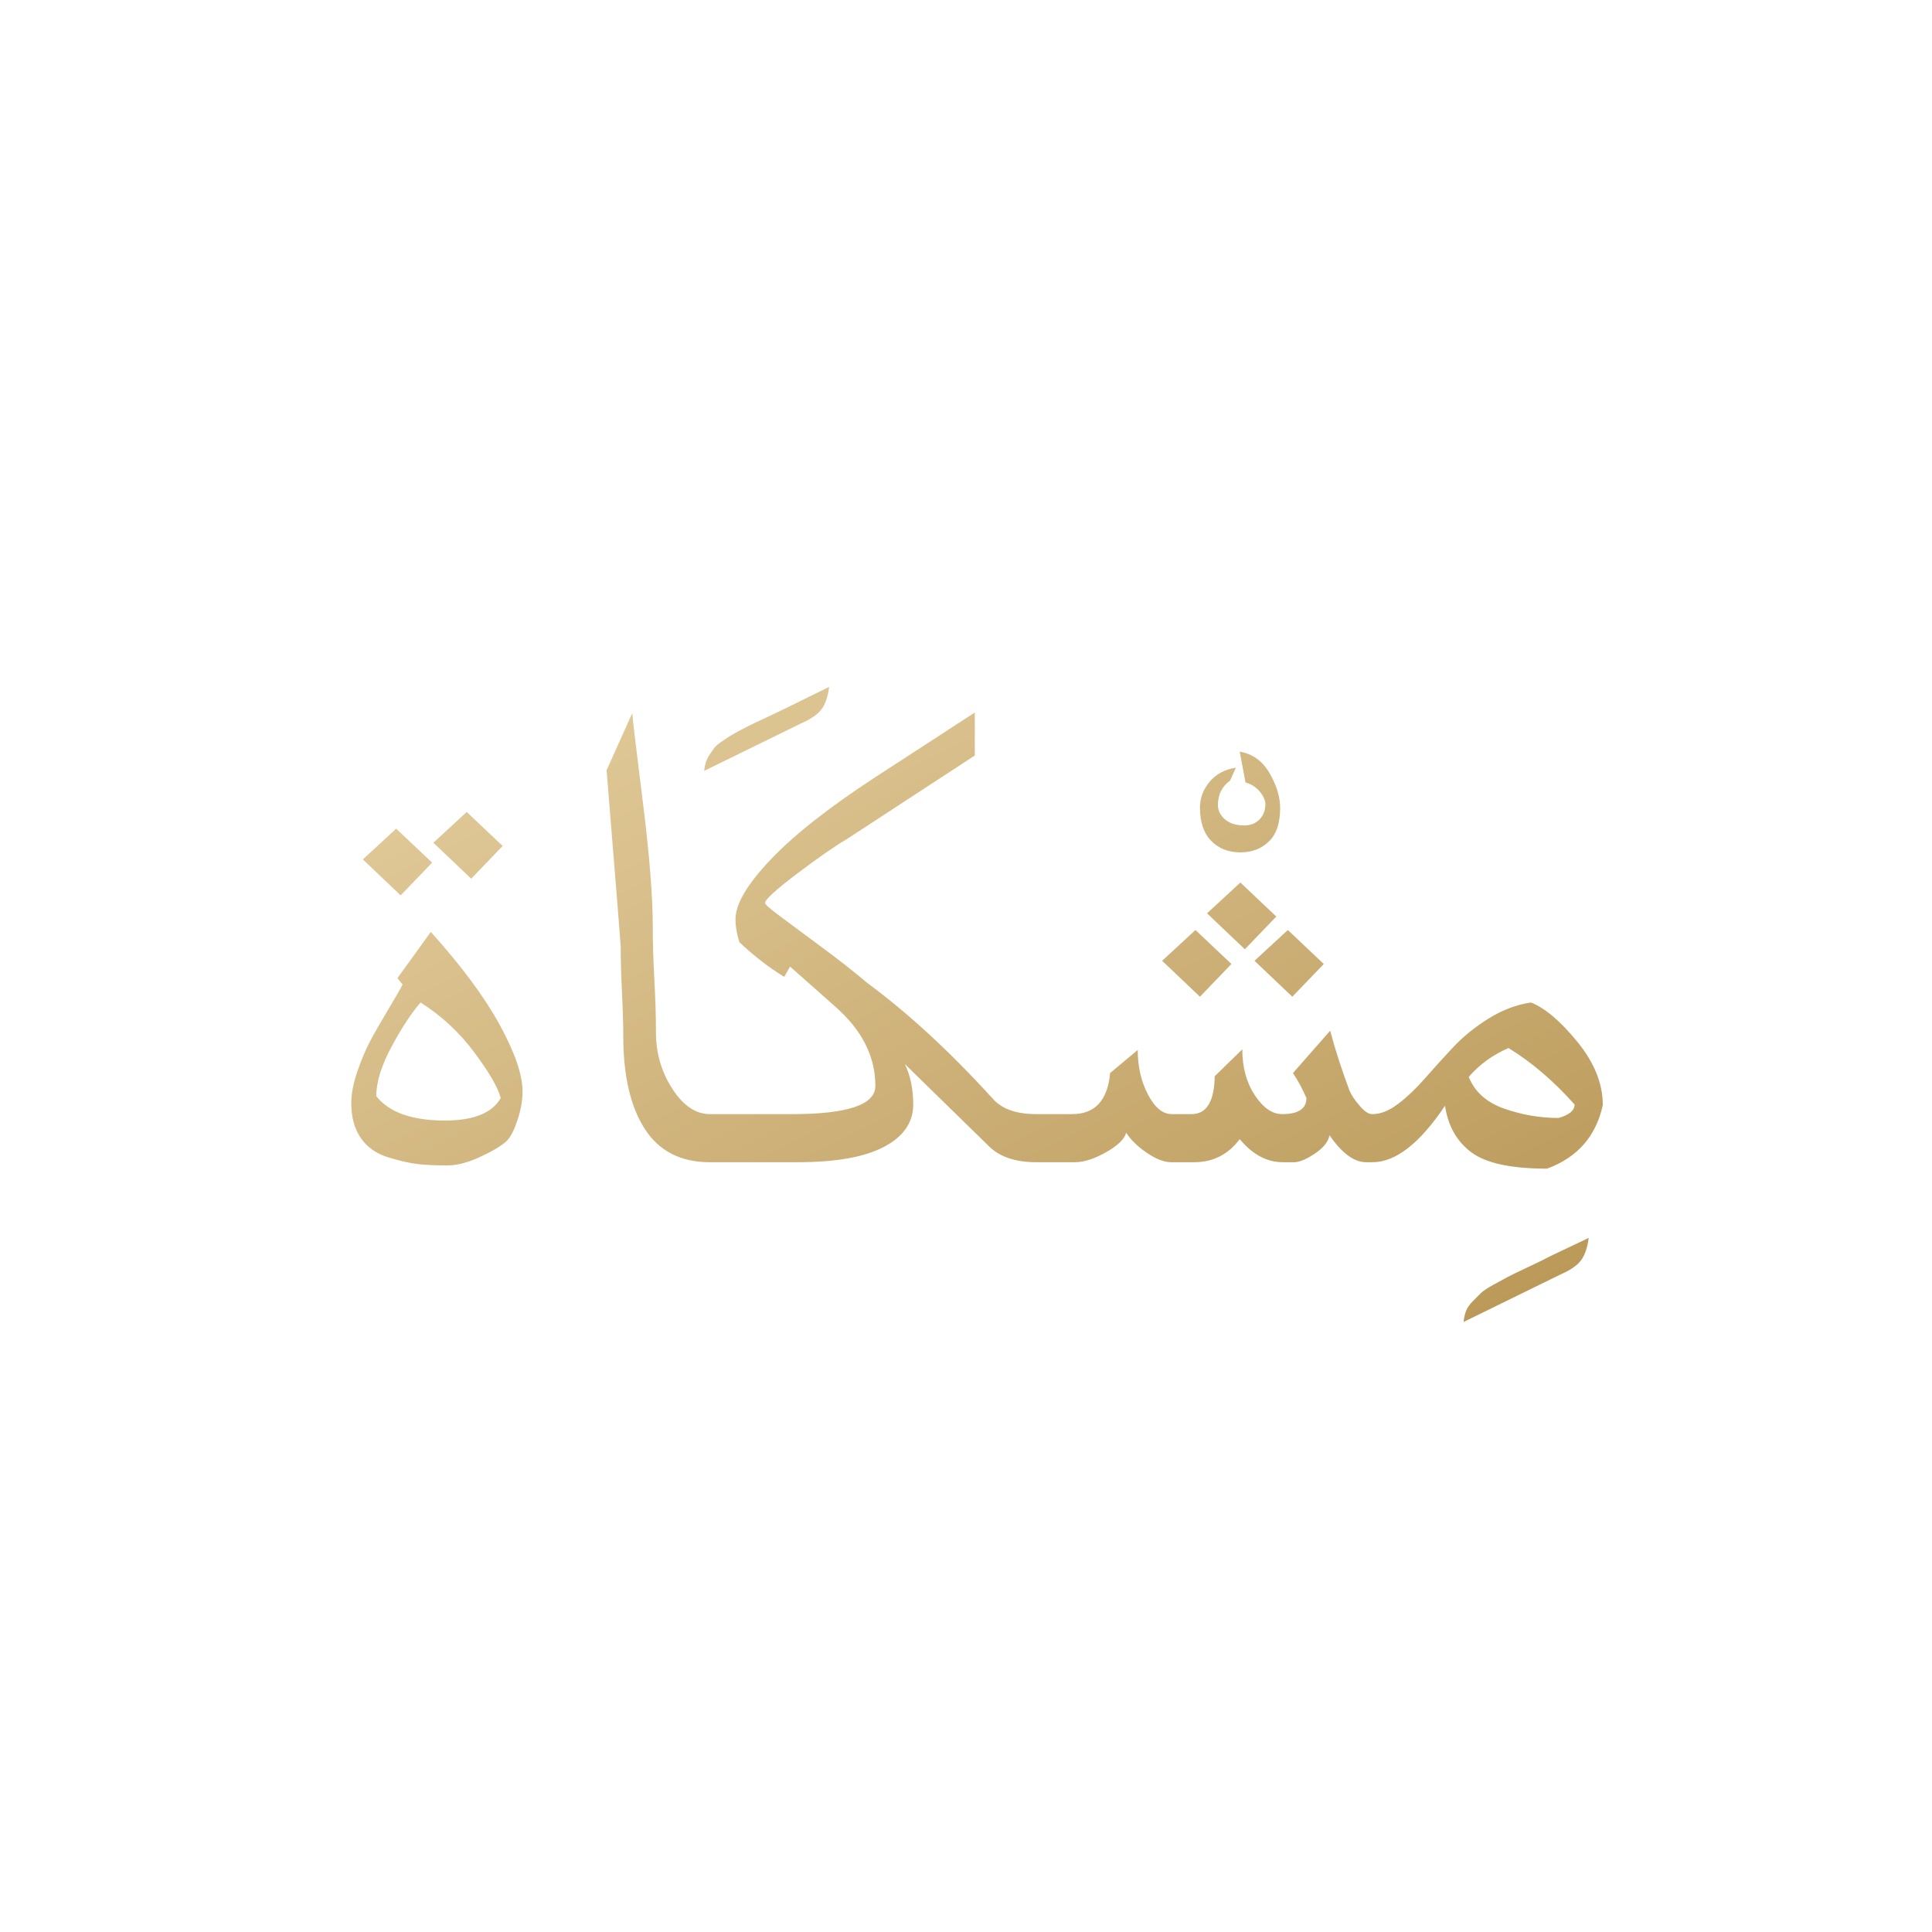
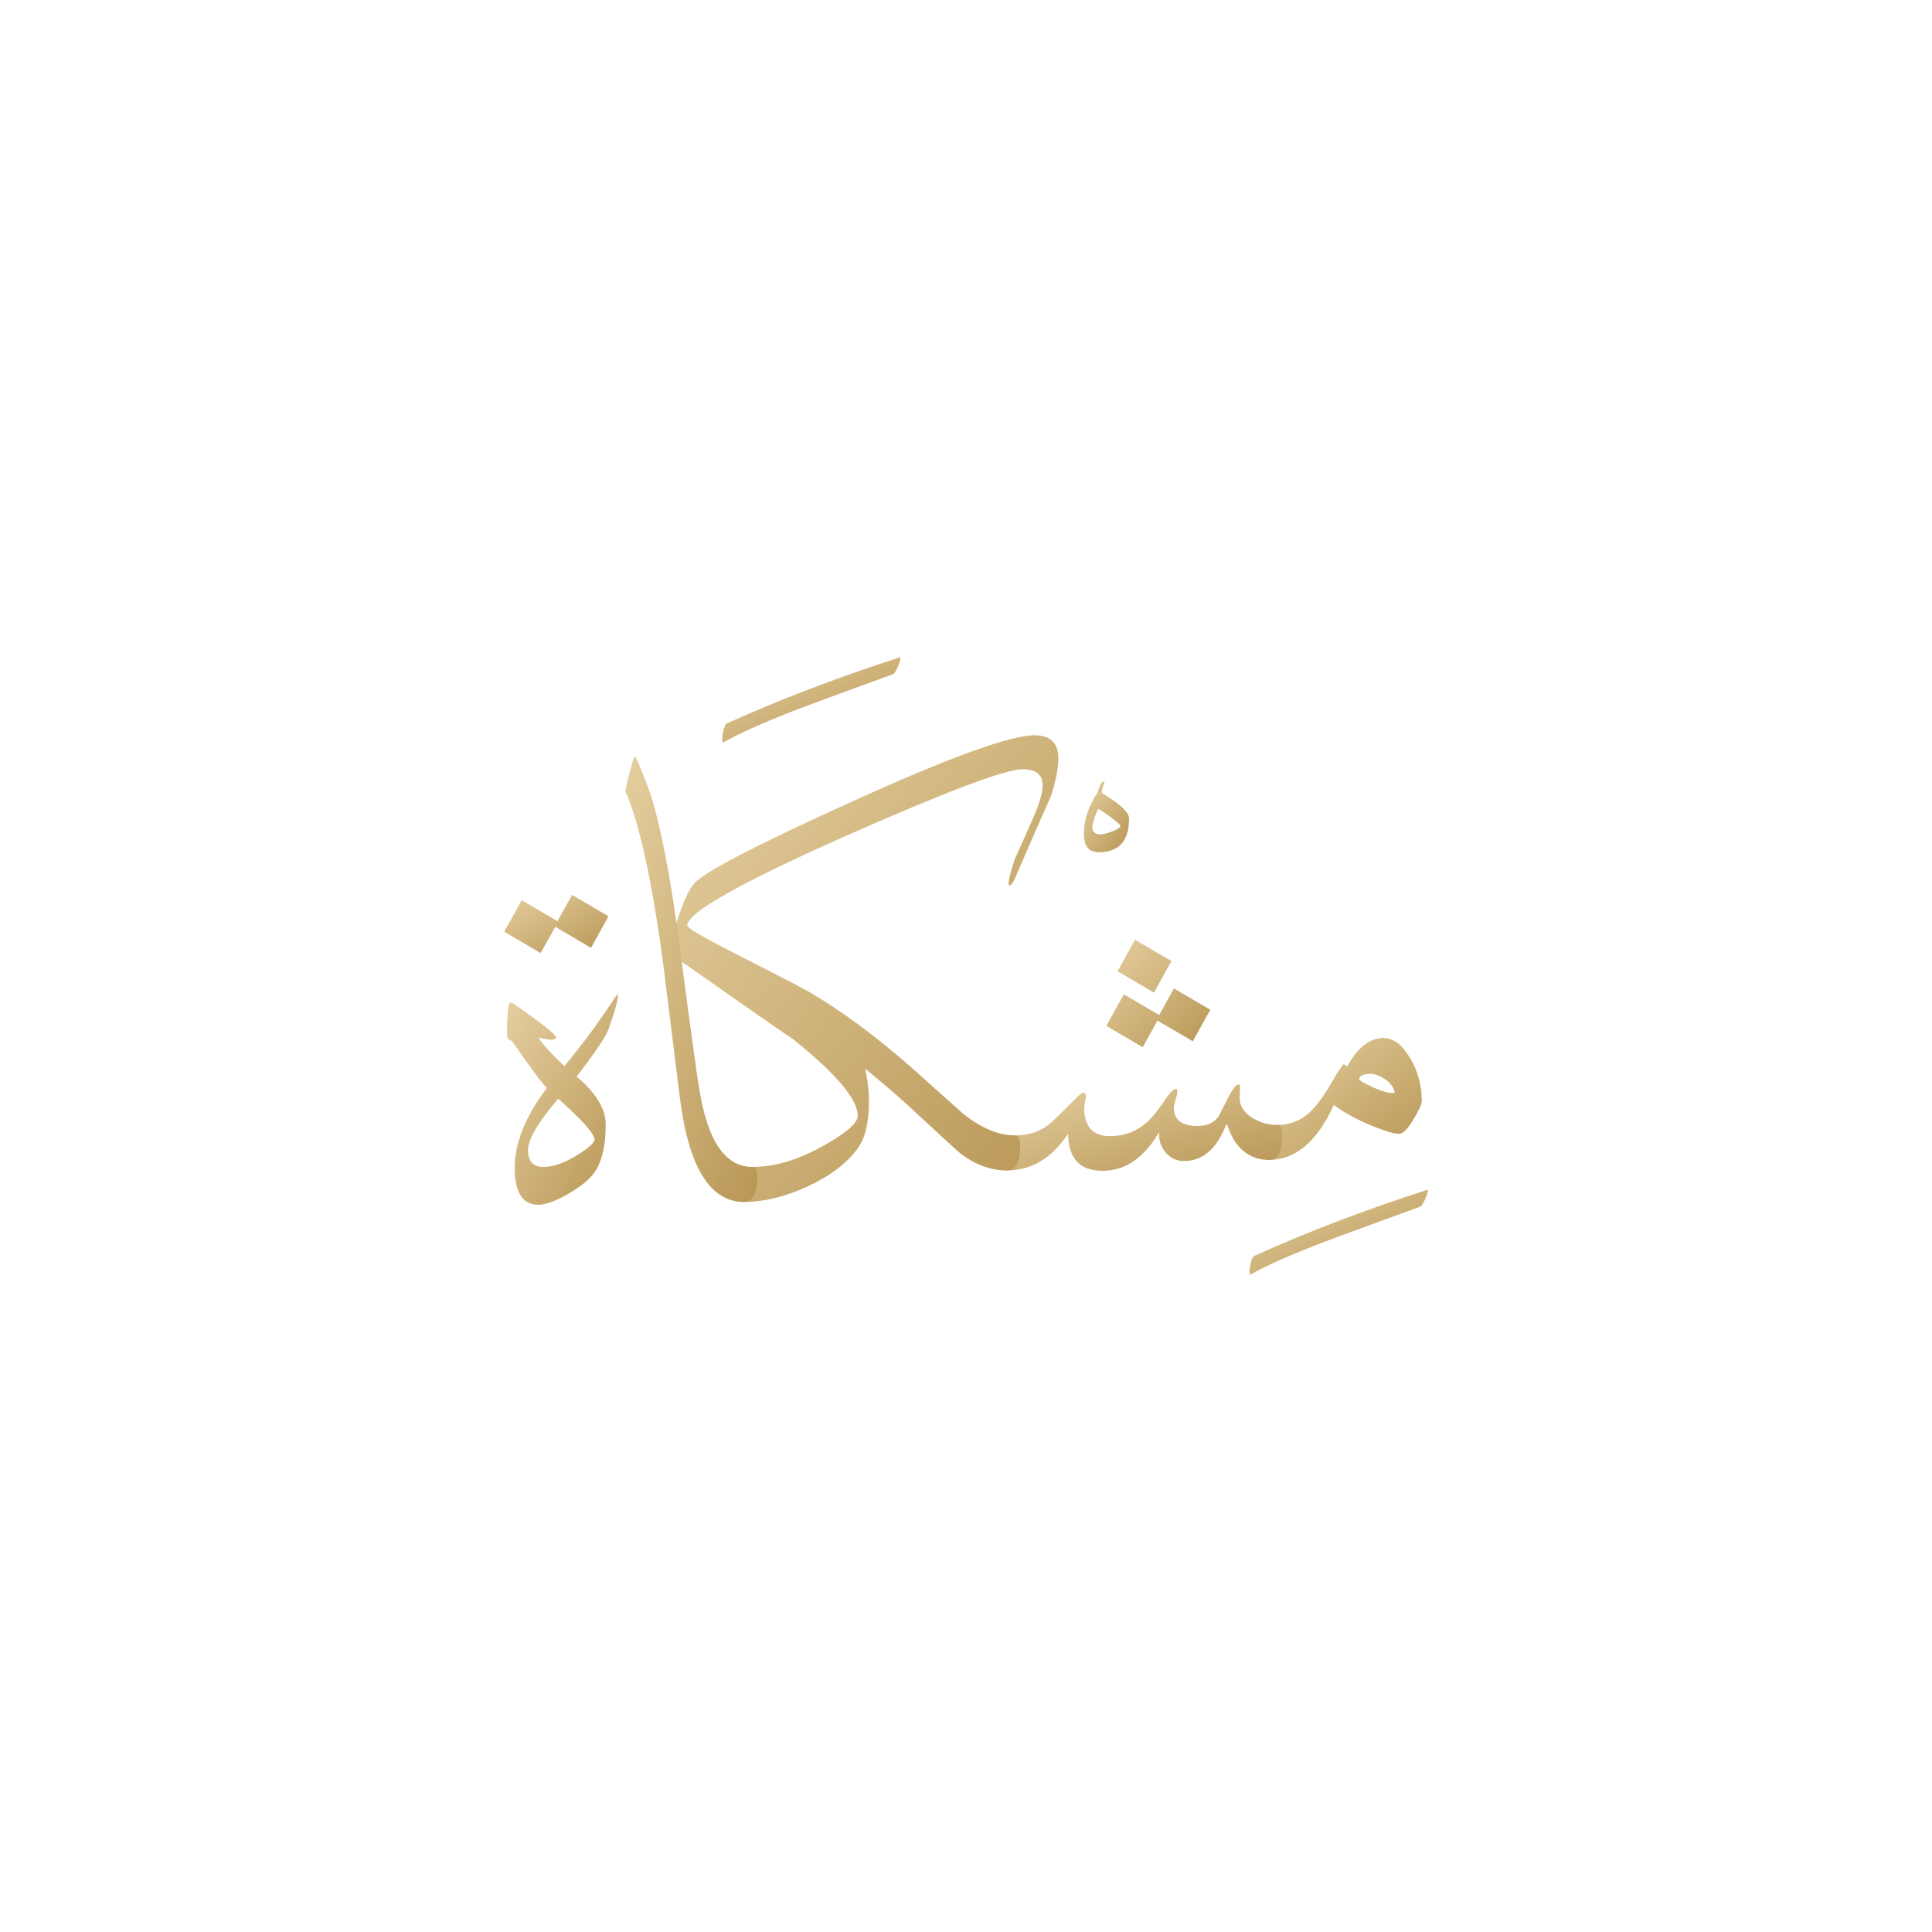
<svg xmlns="http://www.w3.org/2000/svg" viewBox="0 0 1024 1024" width="1024" height="1024">
  <defs>
    <linearGradient id="champagneGold" x1="0%" y1="0%" x2="100%" y2="100%">
      <stop offset="0%" stop-color="#E5CFA0" />
      <stop offset="100%" stop-color="#B89655" />
    </linearGradient>
+     <linearGradient id="umberBronze" x1="0%" y1="0%" x2="100%" y2="100%">
+       <stop offset="0%" stop-color="#8A6B2F" />
+       <stop offset="100%" stop-color="#553F16" />
+     </linearGradient>
+     <radialGradient id="obsidianAura" cx="50%" cy="50%" r="50%">
+       <stop offset="0%" stop-color="#C8A96A" stop-opacity="0.08" />
+       <stop offset="60%" stop-color="#C8A96A" stop-opacity="0.02" />
+       <stop offset="100%" stop-color="#C8A96A" stop-opacity="0.0" />
+     </radialGradient>
+     <radialGradient id="alabasterAura" cx="50%" cy="50%" r="50%">
+       <stop offset="0%" stop-color="#705622" stop-opacity="0.06" />
+       <stop offset="60%" stop-color="#705622" stop-opacity="0.015" />
+       <stop offset="100%" stop-color="#705622" stop-opacity="0.0" />
+     </radialGradient>
  </defs>
-   <text x="517" y="616" text-anchor="middle" font-family="'Diwan Thuluth', 'Mishafi', 'Amiri', serif" font-size="340" font-weight="normal" fill="url(#champagneGold)">
-     مِشْكَاة
-   </text>
+   <g fill="url(#champagneGold)" fill-rule="evenodd">
+     <path d="M753.55 583.62 Q753.55 586.03 749.28 593.08 Q744.83 600.69 741.86 600.88 Q738.33 601.25 727.39 596.79 Q715.14 591.79 706.98 585.66 Q693.62 614.79 672.65 614.79 Q670.05 614.79 670.05 609.60 Q670.05 596.24 677.10 596.24 Q687.12 596.24 694.36 589.37 Q699.93 584.18 707.53 570.82 Q709.39 567.48 711.99 564.14 Q712.54 564.14 714.03 565.25 Q721.82 551.15 731.84 550.22 Q739.63 549.48 745.57 558.02 Q753.55 569.33 753.55 583.62 Z M739.26 579.35 Q738.52 574.53 733.14 571.38 Q728.69 568.78 725.53 569.15 Q720.89 569.52 720.34 571.75 Q720.15 572.86 727.48 576.20 Q734.81 579.54 739.26 579.35 Z" />
+     <path d="M677.10 596.24 Q679.70 596.24 679.70 601.43 Q679.70 614.79 672.65 614.79 Q662.07 614.79 655.58 606.44 Q653.54 604.03 651.68 599.39 Q650.20 595.68 650.01 595.68 Q642.59 615.35 627.56 615.35 Q621.44 615.35 617.64 610.62 Q613.83 605.89 614.39 599.95 Q602.51 620.54 584.33 620.54 Q566.33 620.54 566.15 600.88 Q553.16 620.36 533.68 620.36 Q531.08 620.36 531.08 615.16 Q531.08 601.80 538.13 601.80 Q549.45 601.80 557.43 594.75 Q559.65 592.71 570.60 581.77 Q573.57 578.80 574.68 579.17 Q575.79 579.54 575.42 582.32 Q574.50 586.59 574.68 589.56 Q575.98 602.18 588.23 602.18 Q600.29 602.18 609.01 593.83 Q612.53 590.30 617.91 582.32 Q621.81 576.76 623.48 577.13 Q624.59 577.50 623.67 580.84 Q622.18 585.66 622.18 587.15 Q622.18 596.42 633.87 596.79 Q642.41 596.98 645.93 591.60 Q648.53 586.40 651.13 581.39 Q655.02 573.97 657.06 574.90 Q657.44 575.27 657.06 580.65 Q656.51 587.89 663.56 592.34 Q669.68 596.24 677.10 596.24 Z" />
+     <path d="M560.95 401.97 Q560.95 409.39 557.24 421.45 Q550.00 437.60 539.06 463.02 Q536.27 469.88 534.97 469.32 Q533.49 468.77 537.76 455.59 Q541.65 447.06 548.33 431.84 Q552.60 421.82 552.60 416.07 Q552.60 407.72 542.02 407.72 Q528.11 407.72 447.21 443.53 Q364.27 480.46 364.27 490.48 Q364.27 492.52 388.39 504.76 Q421.23 521.46 429.21 525.92 Q454.45 540.76 482.46 565.25 Q496.57 577.87 510.48 590.30 Q524.95 601.80 538.13 601.80 Q540.73 601.80 540.73 607.00 Q540.73 620.36 533.68 620.36 Q521.06 620.36 509.37 611.64 Q507.88 610.53 485.62 589.93 Q476.71 581.39 458.53 566.37 Q460.57 575.64 460.57 583.44 Q460.57 600.69 454.45 608.86 Q445.73 620.73 427.91 628.89 Q410.10 637.06 394.33 637.06 Q391.73 637.06 391.73 631.86 Q391.73 618.50 398.78 618.50 Q416.41 618.50 436.26 607.37 Q454.63 597.17 454.63 591.41 Q454.63 578.24 420.31 550.78 Q403.05 539.09 358.52 507.73 Q356.48 506.25 356.48 501.61 Q356.48 494.37 360.56 483.05 Q364.27 472.48 367.98 468.21 Q375.96 459.12 450.92 425.16 Q528.85 389.72 548.33 389.72 Q560.95 389.72 560.95 401.97 Z" />
+     <path d="M398.78 618.50 Q401.38 618.50 401.38 623.70 Q401.38 637.06 394.33 637.06 Q367.05 637.06 360.19 580.65 L351.84 513.48 Q342.93 445.76 331.61 419.78 Q331.24 418.86 333.56 409.95 Q335.88 401.04 336.44 401.04 Q337.18 401.04 340.71 410.13 Q344.97 420.34 347.57 430.54 Q354.81 459.12 360.56 504.02 Q368.91 567.66 370.77 578.05 Q377.44 618.50 398.78 618.50 Z" />
+     <path d="M326.98 527.21 Q329.02 527.21 322.34 545.96 Q320.11 551.71 305.64 570.63 Q321.04 583.62 321.04 596.05 Q321.04 614.05 314.17 622.59 Q309.53 628.15 300.16 633.35 Q290.79 638.54 285.41 638.54 Q272.80 638.54 272.80 619.06 Q272.80 599.21 289.87 576.57 Q286.90 574.16 271.31 551.71 Q269.09 550.96 268.90 549.48 Q268.53 547.07 268.90 539.83 Q269.27 532.04 270.38 531.30 Q270.94 530.93 278.36 536.31 Q295.80 548.74 294.69 550.22 Q293.58 552.08 285.41 549.85 Q288.57 555.23 299.14 565.07 Q311.58 550.04 320.48 536.86 Q326.98 527.21 326.98 527.21 Z M315.10 604.03 Q315.10 599.39 295.80 582.32 Q279.85 601.25 279.85 609.60 Q279.85 618.50 288.01 618.50 Q295.80 618.50 306.01 612.20 Q315.10 606.44 315.10 604.03 Z" />
+     <path d="M756.70 630.56 Q757.07 631.68 755.40 635.39 Q753.73 639.10 752.99 639.47 Q729.43 648.01 705.86 656.73 Q675.80 668.04 662.63 675.65 Q661.89 674.17 662.72 670.18 Q663.56 666.19 664.86 665.63 Q706.60 646.71 756.70 630.56 Z" />
+     <path d="M620.88 509.40 L611.60 526.10 L592.31 514.78 L601.59 498.08 Z M641.48 535.19 L632.20 551.89 L613.46 540.95 L605.67 555.05 L586.37 543.73 L595.65 527.03 L614.39 537.98 L622.18 523.88 Z" />
+     <path d="M598.43 433.88 Q598.43 451.70 582.29 451.70 Q574.50 451.70 574.50 442.05 Q574.50 430.92 581.55 420.34 Q583.59 414.22 584.70 414.22 Q585.81 414.22 585.07 415.70 Q583.96 418.30 583.96 420.34 Q598.43 428.88 598.43 433.88 Z M593.79 437.78 Q593.79 436.85 588.32 432.86 Q582.85 428.88 582.29 428.88 Q581.73 428.88 580.34 432.77 Q578.95 436.67 578.95 438.34 Q578.95 442.23 583.40 442.23 Q585.26 442.23 589.52 440.66 Q593.79 439.08 593.79 437.78 Z" />
+     <path d="M477.08 348.35 Q477.64 349.46 475.97 353.17 Q474.30 356.88 473.56 357.25 Q449.99 365.79 426.43 374.51 Q396.37 386.01 383.20 393.62 Q382.45 391.95 383.20 388.05 Q384.12 383.97 385.24 383.42 Q427.17 364.49 477.08 348.35 Z" />
+     <path d="M322.52 485.65 L313.25 502.35 L294.32 491.22 L286.53 505.13 L267.23 493.82 L276.51 477.12 L295.43 488.25 L303.23 474.33 Z" />
+   </g>
</svg>
